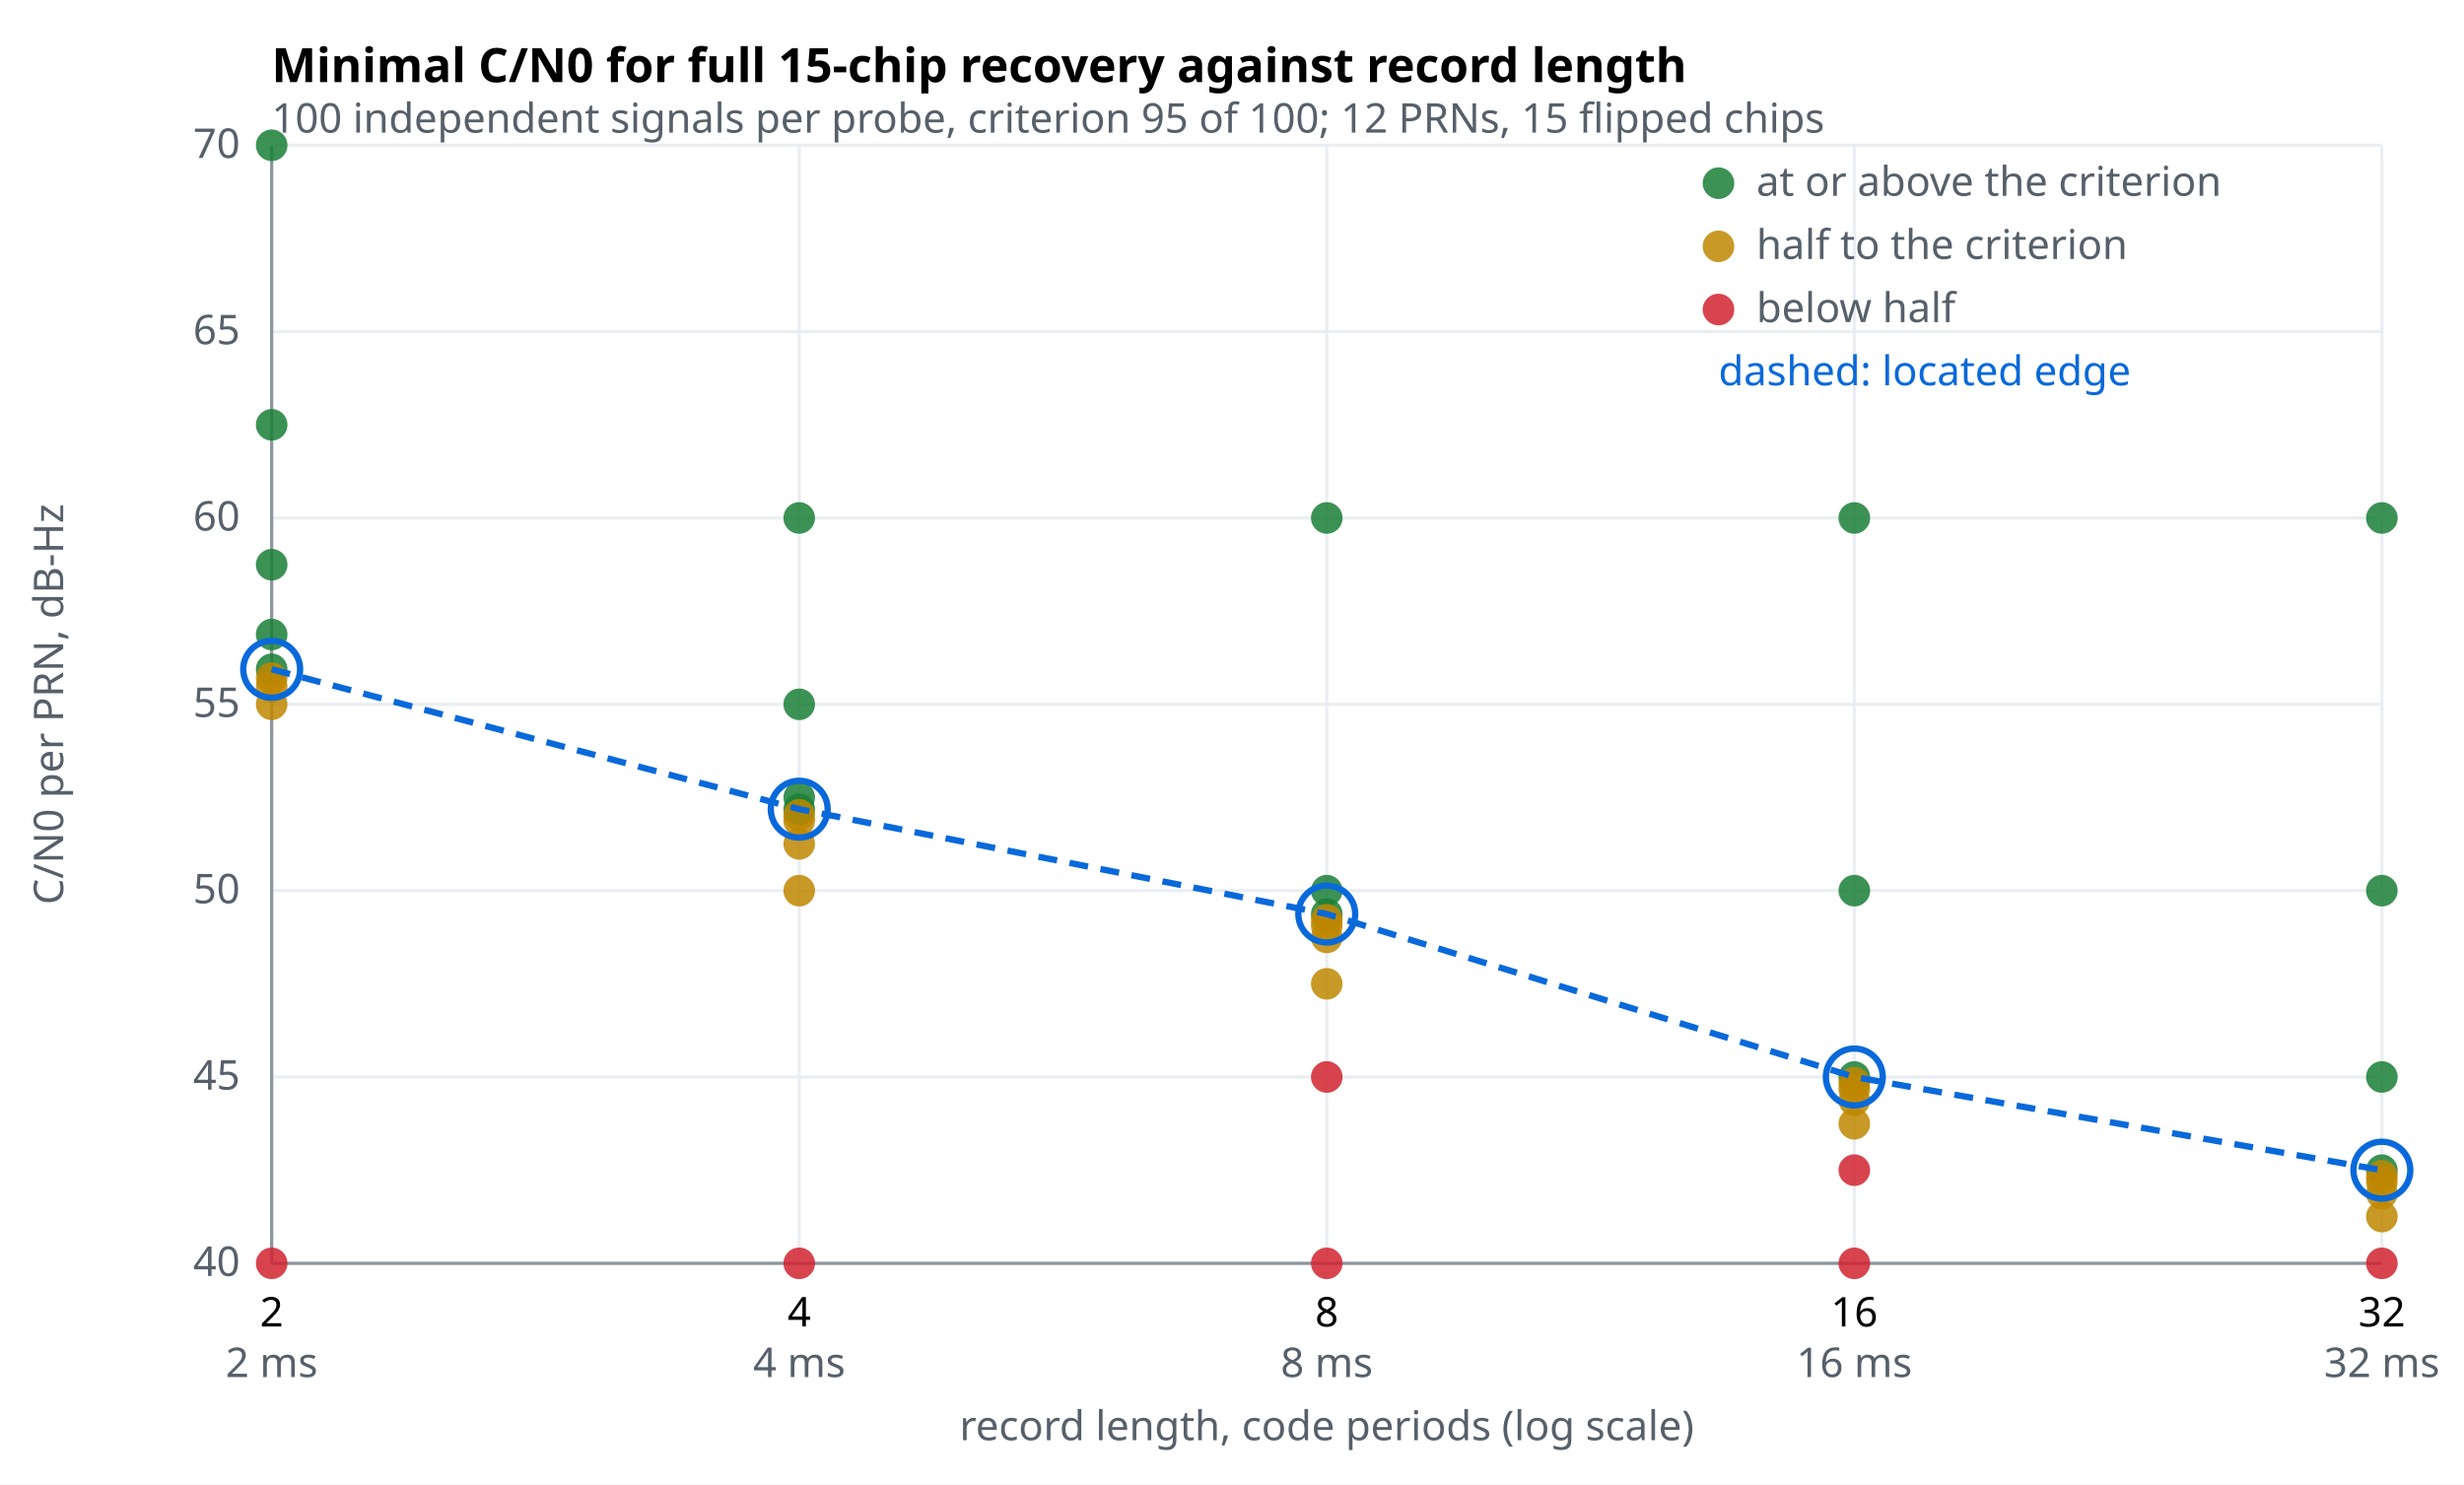
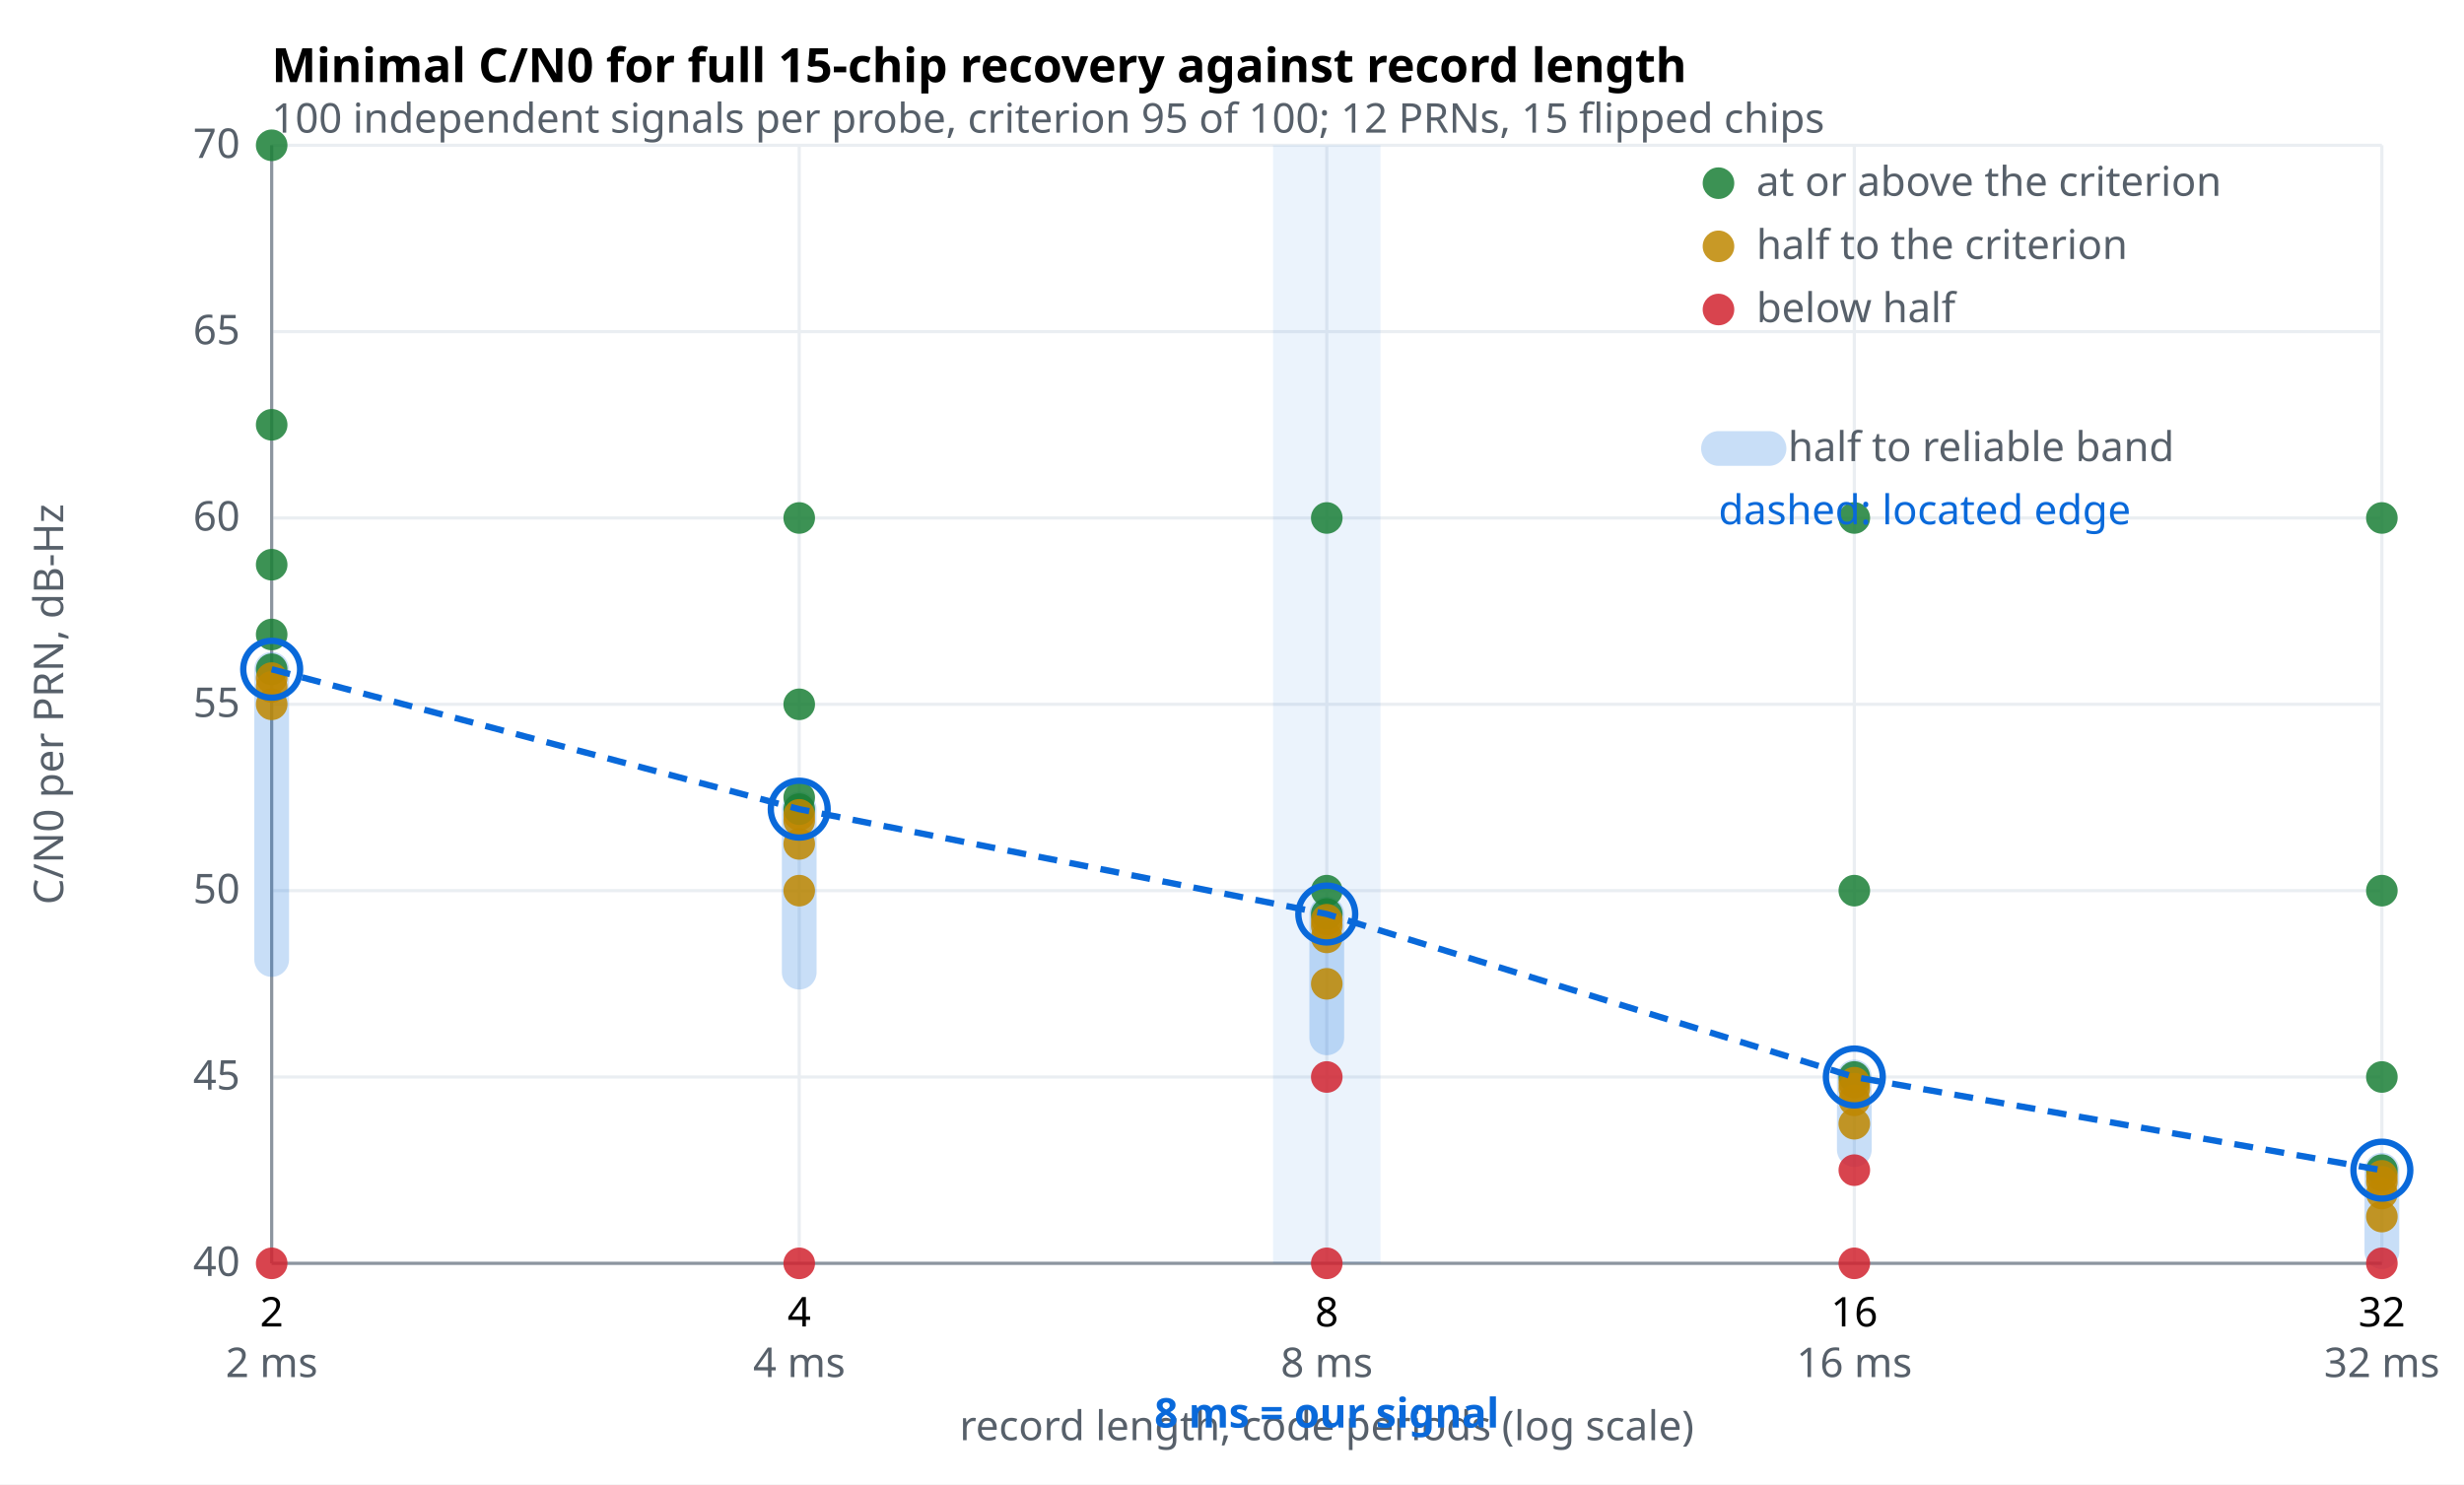
<svg xmlns="http://www.w3.org/2000/svg" width="780" height="470" viewBox="0 0 780 470" font-family="system-ui, sans-serif" font-size="13">
  <rect width="780" height="470" fill="#ffffff" />
  <text x="86" y="26" font-size="15" font-weight="600">Minimal C/N0 for full 15-chip recovery against record length</text>
  <text x="86" y="42" fill="#57606a">100 independent signals per probe, criterion 95 of 100; 12 PRNs, 15 flipped chips</text>
  <line x1="86" y1="400.0" x2="754" y2="400.0" stroke="#eaeef2" />
  <text x="76" y="404.0" text-anchor="end" fill="#57606a">40</text>
  <line x1="86" y1="341.0" x2="754" y2="341.0" stroke="#eaeef2" />
  <text x="76" y="345.0" text-anchor="end" fill="#57606a">45</text>
  <line x1="86" y1="282.0" x2="754" y2="282.0" stroke="#eaeef2" />
  <text x="76" y="286.0" text-anchor="end" fill="#57606a">50</text>
  <line x1="86" y1="223.0" x2="754" y2="223.0" stroke="#eaeef2" />
  <text x="76" y="227.0" text-anchor="end" fill="#57606a">55</text>
  <line x1="86" y1="164.0" x2="754" y2="164.0" stroke="#eaeef2" />
  <text x="76" y="168.0" text-anchor="end" fill="#57606a">60</text>
  <line x1="86" y1="105.0" x2="754" y2="105.0" stroke="#eaeef2" />
  <text x="76" y="109.0" text-anchor="end" fill="#57606a">65</text>
  <line x1="86" y1="46.0" x2="754" y2="46.0" stroke="#eaeef2" />
  <text x="76" y="50.0" text-anchor="end" fill="#57606a">70</text>
  <line x1="86.0" y1="46" x2="86.0" y2="400" stroke="#eaeef2" />
  <text x="86.0" y="420" text-anchor="middle">2</text>
  <text x="86.0" y="436" text-anchor="middle" fill="#57606a">2 ms</text>
  <line x1="253.0" y1="46" x2="253.0" y2="400" stroke="#eaeef2" />
  <text x="253.0" y="420" text-anchor="middle">4</text>
  <text x="253.0" y="436" text-anchor="middle" fill="#57606a">4 ms</text>
  <line x1="420.0" y1="46" x2="420.0" y2="400" stroke="#eaeef2" />
  <text x="420.0" y="420" text-anchor="middle">8</text>
  <text x="420.0" y="436" text-anchor="middle" fill="#57606a">8 ms</text>
  <line x1="587.0" y1="46" x2="587.0" y2="400" stroke="#eaeef2" />
  <text x="587.0" y="420" text-anchor="middle">16</text>
  <text x="587.0" y="436" text-anchor="middle" fill="#57606a">16 ms</text>
  <line x1="754.0" y1="46" x2="754.0" y2="400" stroke="#eaeef2" />
  <text x="754.0" y="420" text-anchor="middle">32</text>
  <text x="754.0" y="436" text-anchor="middle" fill="#57606a">32 ms</text>
  <line x1="86" y1="400" x2="754" y2="400" stroke="#8c959f" />
  <line x1="86" y1="46" x2="86" y2="400" stroke="#8c959f" />
  <text x="420" y="456" text-anchor="middle" fill="#57606a">record length, code periods (log scale)</text>
  <text transform="translate(20 223) rotate(-90)" text-anchor="middle" fill="#57606a">C/N0 per PRN, dB-Hz</text>
+   <rect x="403.0" y="46" width="34" height="354" fill="#0969da" fill-opacity="0.08" />
+   <text x="420.0" y="452" text-anchor="middle" fill="#0969da" font-weight="600">8 ms = our signal</text>
+   <line x1="86.0" y1="303.8" x2="86.0" y2="211.9" stroke="#0969da" stroke-width="11" stroke-opacity="0.22" stroke-linecap="round" />
+   <line x1="253.0" y1="307.8" x2="253.0" y2="256.2" stroke="#0969da" stroke-width="11" stroke-opacity="0.22" stroke-linecap="round" />
+   <line x1="420.0" y1="328.6" x2="420.0" y2="289.4" stroke="#0969da" stroke-width="11" stroke-opacity="0.22" stroke-linecap="round" />
+   <line x1="587.0" y1="364.0" x2="587.0" y2="341.0" stroke="#0969da" stroke-width="11" stroke-opacity="0.22" stroke-linecap="round" />
+   <line x1="754.0" y1="396.3" x2="754.0" y2="370.5" stroke="#0969da" stroke-width="11" stroke-opacity="0.22" stroke-linecap="round" />
  <circle cx="86.0" cy="46.0" r="5" fill="#1a7f37" fill-opacity="0.85" />
  <circle cx="86.0" cy="223.0" r="5" fill="#bf8700" fill-opacity="0.85" />
  <circle cx="86.0" cy="134.5" r="5" fill="#1a7f37" fill-opacity="0.85" />
  <circle cx="86.0" cy="178.8" r="5" fill="#1a7f37" fill-opacity="0.85" />
  <circle cx="86.0" cy="200.9" r="5" fill="#1a7f37" fill-opacity="0.85" />
  <circle cx="86.0" cy="211.9" r="5" fill="#1a7f37" fill-opacity="0.85" />
  <circle cx="86.0" cy="217.5" r="5" fill="#bf8700" fill-opacity="0.85" />
  <circle cx="86.0" cy="214.7" r="5" fill="#bf8700" fill-opacity="0.85" />
  <circle cx="86.0" cy="400.0" r="5" fill="#d1242f" fill-opacity="0.85" />
  <circle cx="86.0" cy="211.9" r="9" fill="none" stroke="#0969da" stroke-width="2" />
  <circle cx="253.0" cy="164.0" r="5" fill="#1a7f37" fill-opacity="0.85" />
  <circle cx="253.0" cy="282.0" r="5" fill="#bf8700" fill-opacity="0.85" />
  <circle cx="253.0" cy="223.0" r="5" fill="#1a7f37" fill-opacity="0.85" />
  <circle cx="253.0" cy="252.5" r="5" fill="#1a7f37" fill-opacity="0.85" />
  <circle cx="253.0" cy="267.2" r="5" fill="#bf8700" fill-opacity="0.85" />
  <circle cx="253.0" cy="259.9" r="5" fill="#bf8700" fill-opacity="0.85" />
  <circle cx="253.0" cy="256.2" r="5" fill="#1a7f37" fill-opacity="0.85" />
  <circle cx="253.0" cy="258.0" r="5" fill="#bf8700" fill-opacity="0.85" />
  <circle cx="253.0" cy="400.0" r="5" fill="#d1242f" fill-opacity="0.85" />
  <circle cx="253.0" cy="256.2" r="9" fill="none" stroke="#0969da" stroke-width="2" />
  <circle cx="420.0" cy="164.0" r="5" fill="#1a7f37" fill-opacity="0.85" />
  <circle cx="420.0" cy="282.0" r="5" fill="#1a7f37" fill-opacity="0.85" />
  <circle cx="420.0" cy="341.0" r="5" fill="#d1242f" fill-opacity="0.85" />
  <circle cx="420.0" cy="311.5" r="5" fill="#bf8700" fill-opacity="0.85" />
  <circle cx="420.0" cy="296.8" r="5" fill="#bf8700" fill-opacity="0.85" />
  <circle cx="420.0" cy="289.4" r="5" fill="#1a7f37" fill-opacity="0.85" />
  <circle cx="420.0" cy="293.1" r="5" fill="#bf8700" fill-opacity="0.85" />
  <circle cx="420.0" cy="291.2" r="5" fill="#bf8700" fill-opacity="0.85" />
  <circle cx="420.0" cy="400.0" r="5" fill="#d1242f" fill-opacity="0.85" />
  <circle cx="420.0" cy="289.4" r="9" fill="none" stroke="#0969da" stroke-width="2" />
  <circle cx="587.0" cy="164.0" r="5" fill="#1a7f37" fill-opacity="0.85" />
  <circle cx="587.0" cy="282.0" r="5" fill="#1a7f37" fill-opacity="0.85" />
  <circle cx="587.0" cy="341.0" r="5" fill="#1a7f37" fill-opacity="0.85" />
  <circle cx="587.0" cy="370.5" r="5" fill="#d1242f" fill-opacity="0.85" />
  <circle cx="587.0" cy="355.8" r="5" fill="#bf8700" fill-opacity="0.85" />
  <circle cx="587.0" cy="348.4" r="5" fill="#bf8700" fill-opacity="0.85" />
  <circle cx="587.0" cy="344.7" r="5" fill="#bf8700" fill-opacity="0.85" />
  <circle cx="587.0" cy="342.8" r="5" fill="#bf8700" fill-opacity="0.85" />
  <circle cx="587.0" cy="400.0" r="5" fill="#d1242f" fill-opacity="0.85" />
  <circle cx="587.0" cy="341.0" r="9" fill="none" stroke="#0969da" stroke-width="2" />
  <circle cx="754.0" cy="164.0" r="5" fill="#1a7f37" fill-opacity="0.85" />
  <circle cx="754.0" cy="282.0" r="5" fill="#1a7f37" fill-opacity="0.85" />
  <circle cx="754.0" cy="341.0" r="5" fill="#1a7f37" fill-opacity="0.85" />
  <circle cx="754.0" cy="370.5" r="5" fill="#1a7f37" fill-opacity="0.85" />
  <circle cx="754.0" cy="385.2" r="5" fill="#bf8700" fill-opacity="0.85" />
  <circle cx="754.0" cy="377.9" r="5" fill="#bf8700" fill-opacity="0.85" />
  <circle cx="754.0" cy="374.2" r="5" fill="#bf8700" fill-opacity="0.85" />
  <circle cx="754.0" cy="372.3" r="5" fill="#bf8700" fill-opacity="0.85" />
  <circle cx="754.0" cy="400.0" r="5" fill="#d1242f" fill-opacity="0.85" />
  <circle cx="754.0" cy="370.5" r="9" fill="none" stroke="#0969da" stroke-width="2" />
  <polyline points="86.0,211.9 253.0,256.2 420.0,289.4 587.0,341.0 754.0,370.5" fill="none" stroke="#0969da" stroke-width="2" stroke-dasharray="6 4" />
  <circle cx="544" cy="58" r="5" fill="#1a7f37" fill-opacity="0.85" />
  <text x="556" y="62" fill="#57606a">at or above the criterion</text>
  <circle cx="544" cy="78" r="5" fill="#bf8700" fill-opacity="0.85" />
  <text x="556" y="82" fill="#57606a">half to the criterion</text>
  <circle cx="544" cy="98" r="5" fill="#d1242f" fill-opacity="0.85" />
  <text x="556" y="102" fill="#57606a">below half</text>
-   <text x="544" y="122" fill="#0969da">dashed: located edge</text>
+   <line x1="544" y1="142" x2="560" y2="142" stroke="#0969da" stroke-width="11" stroke-opacity="0.22" stroke-linecap="round" />
+   <text x="566" y="146" fill="#57606a">half to reliable band</text>
+   <text x="544" y="166" fill="#0969da">dashed: located edge</text>
</svg>
